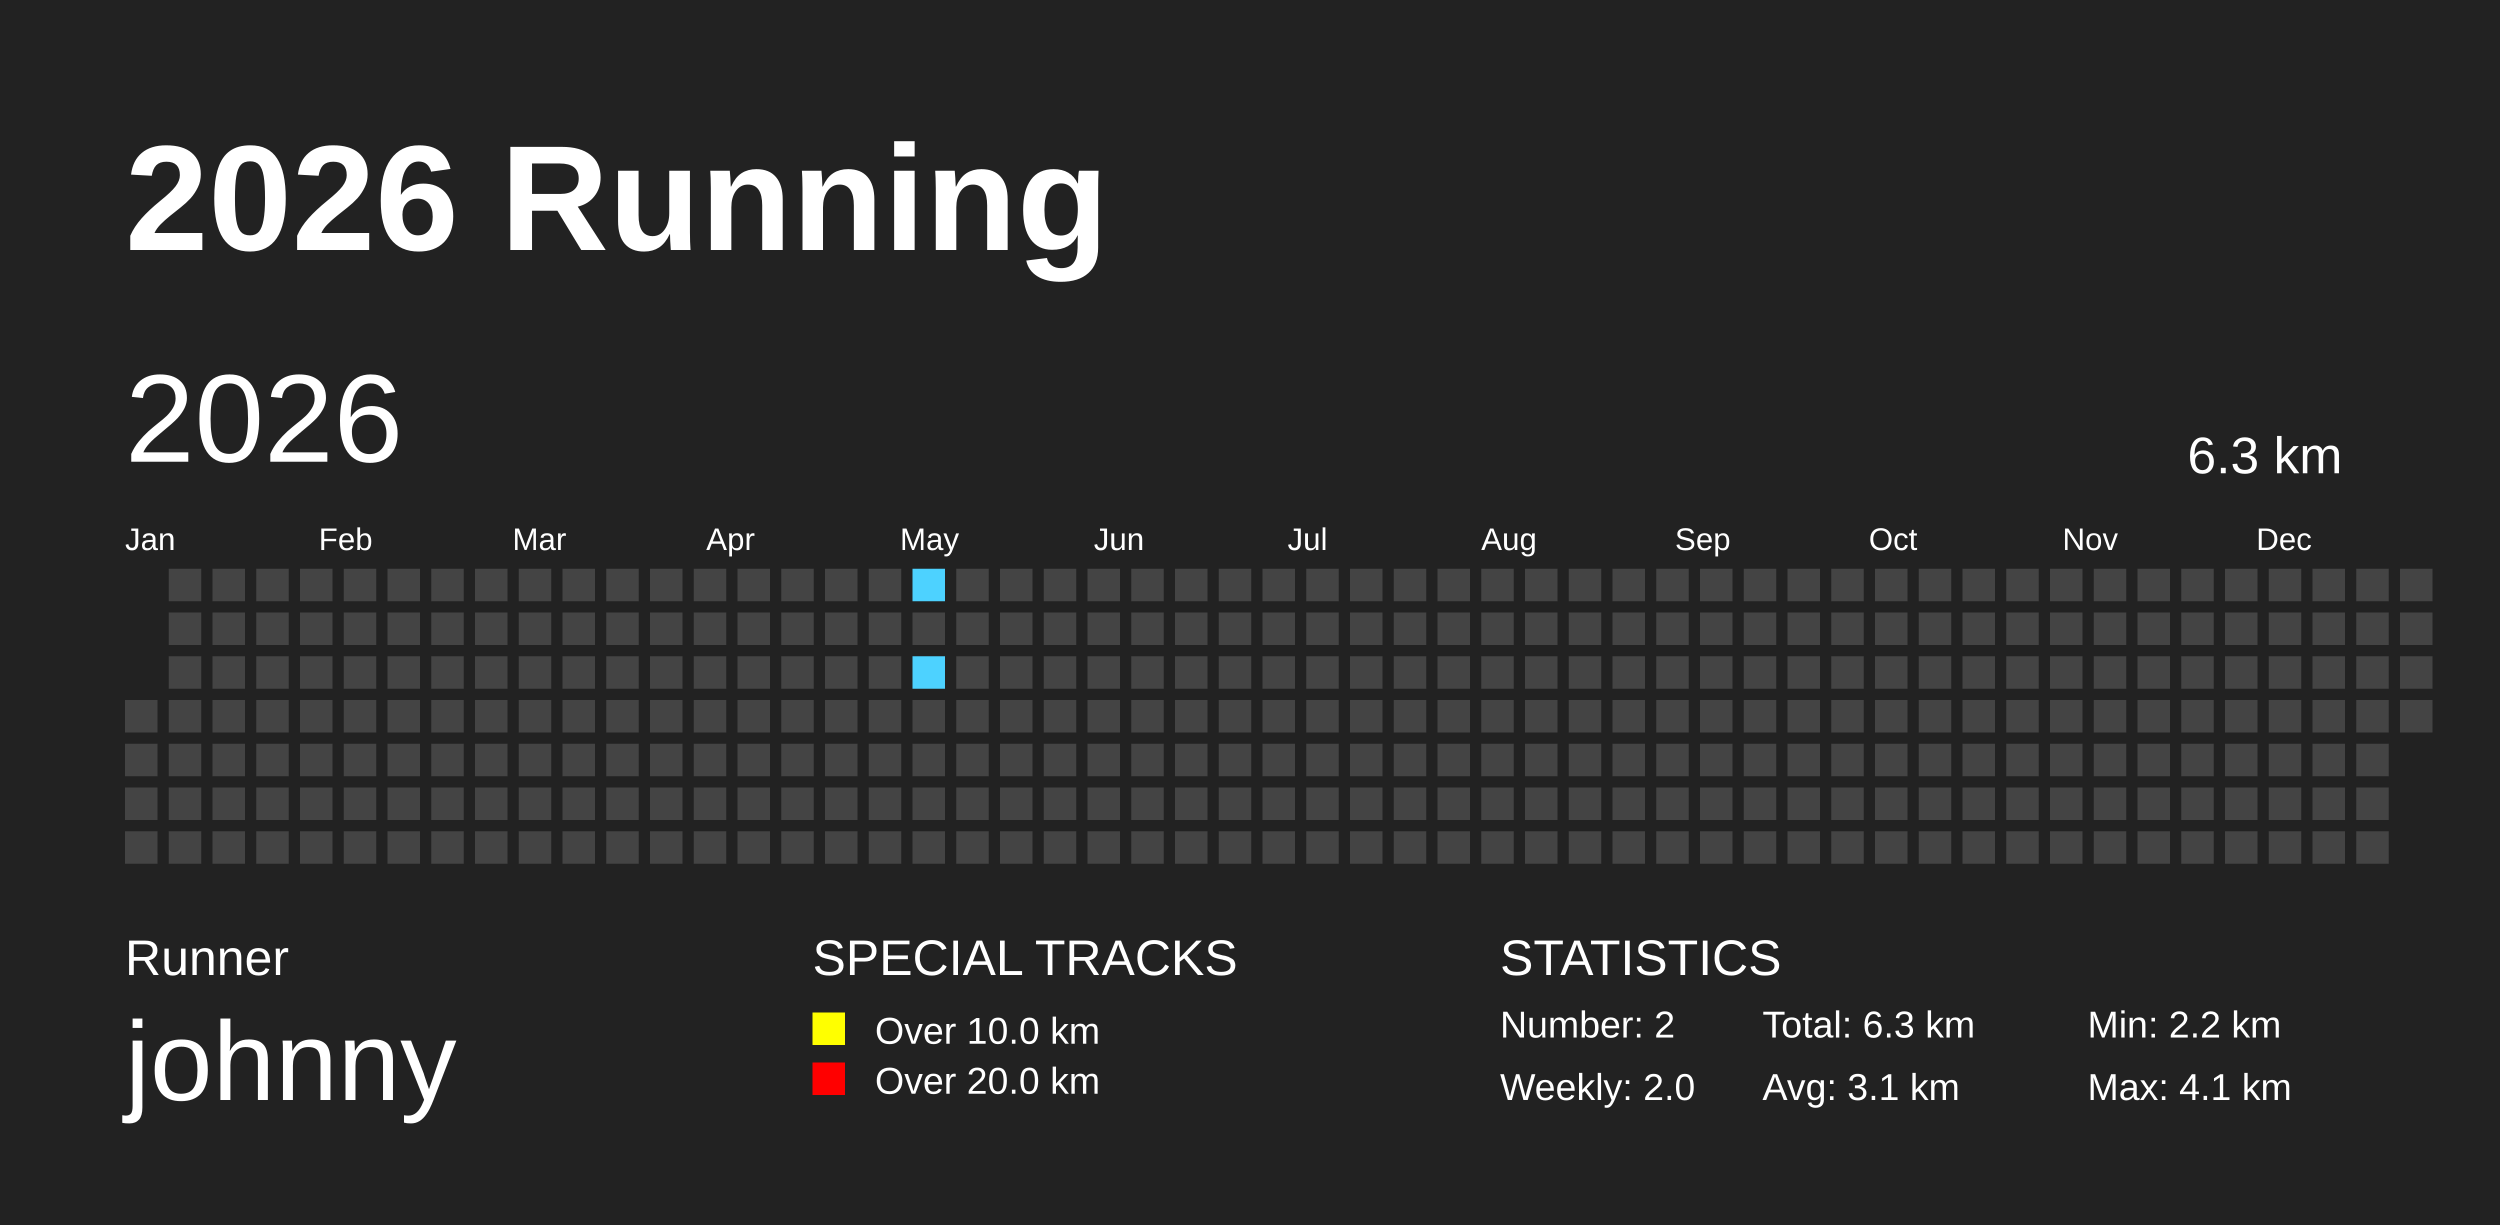
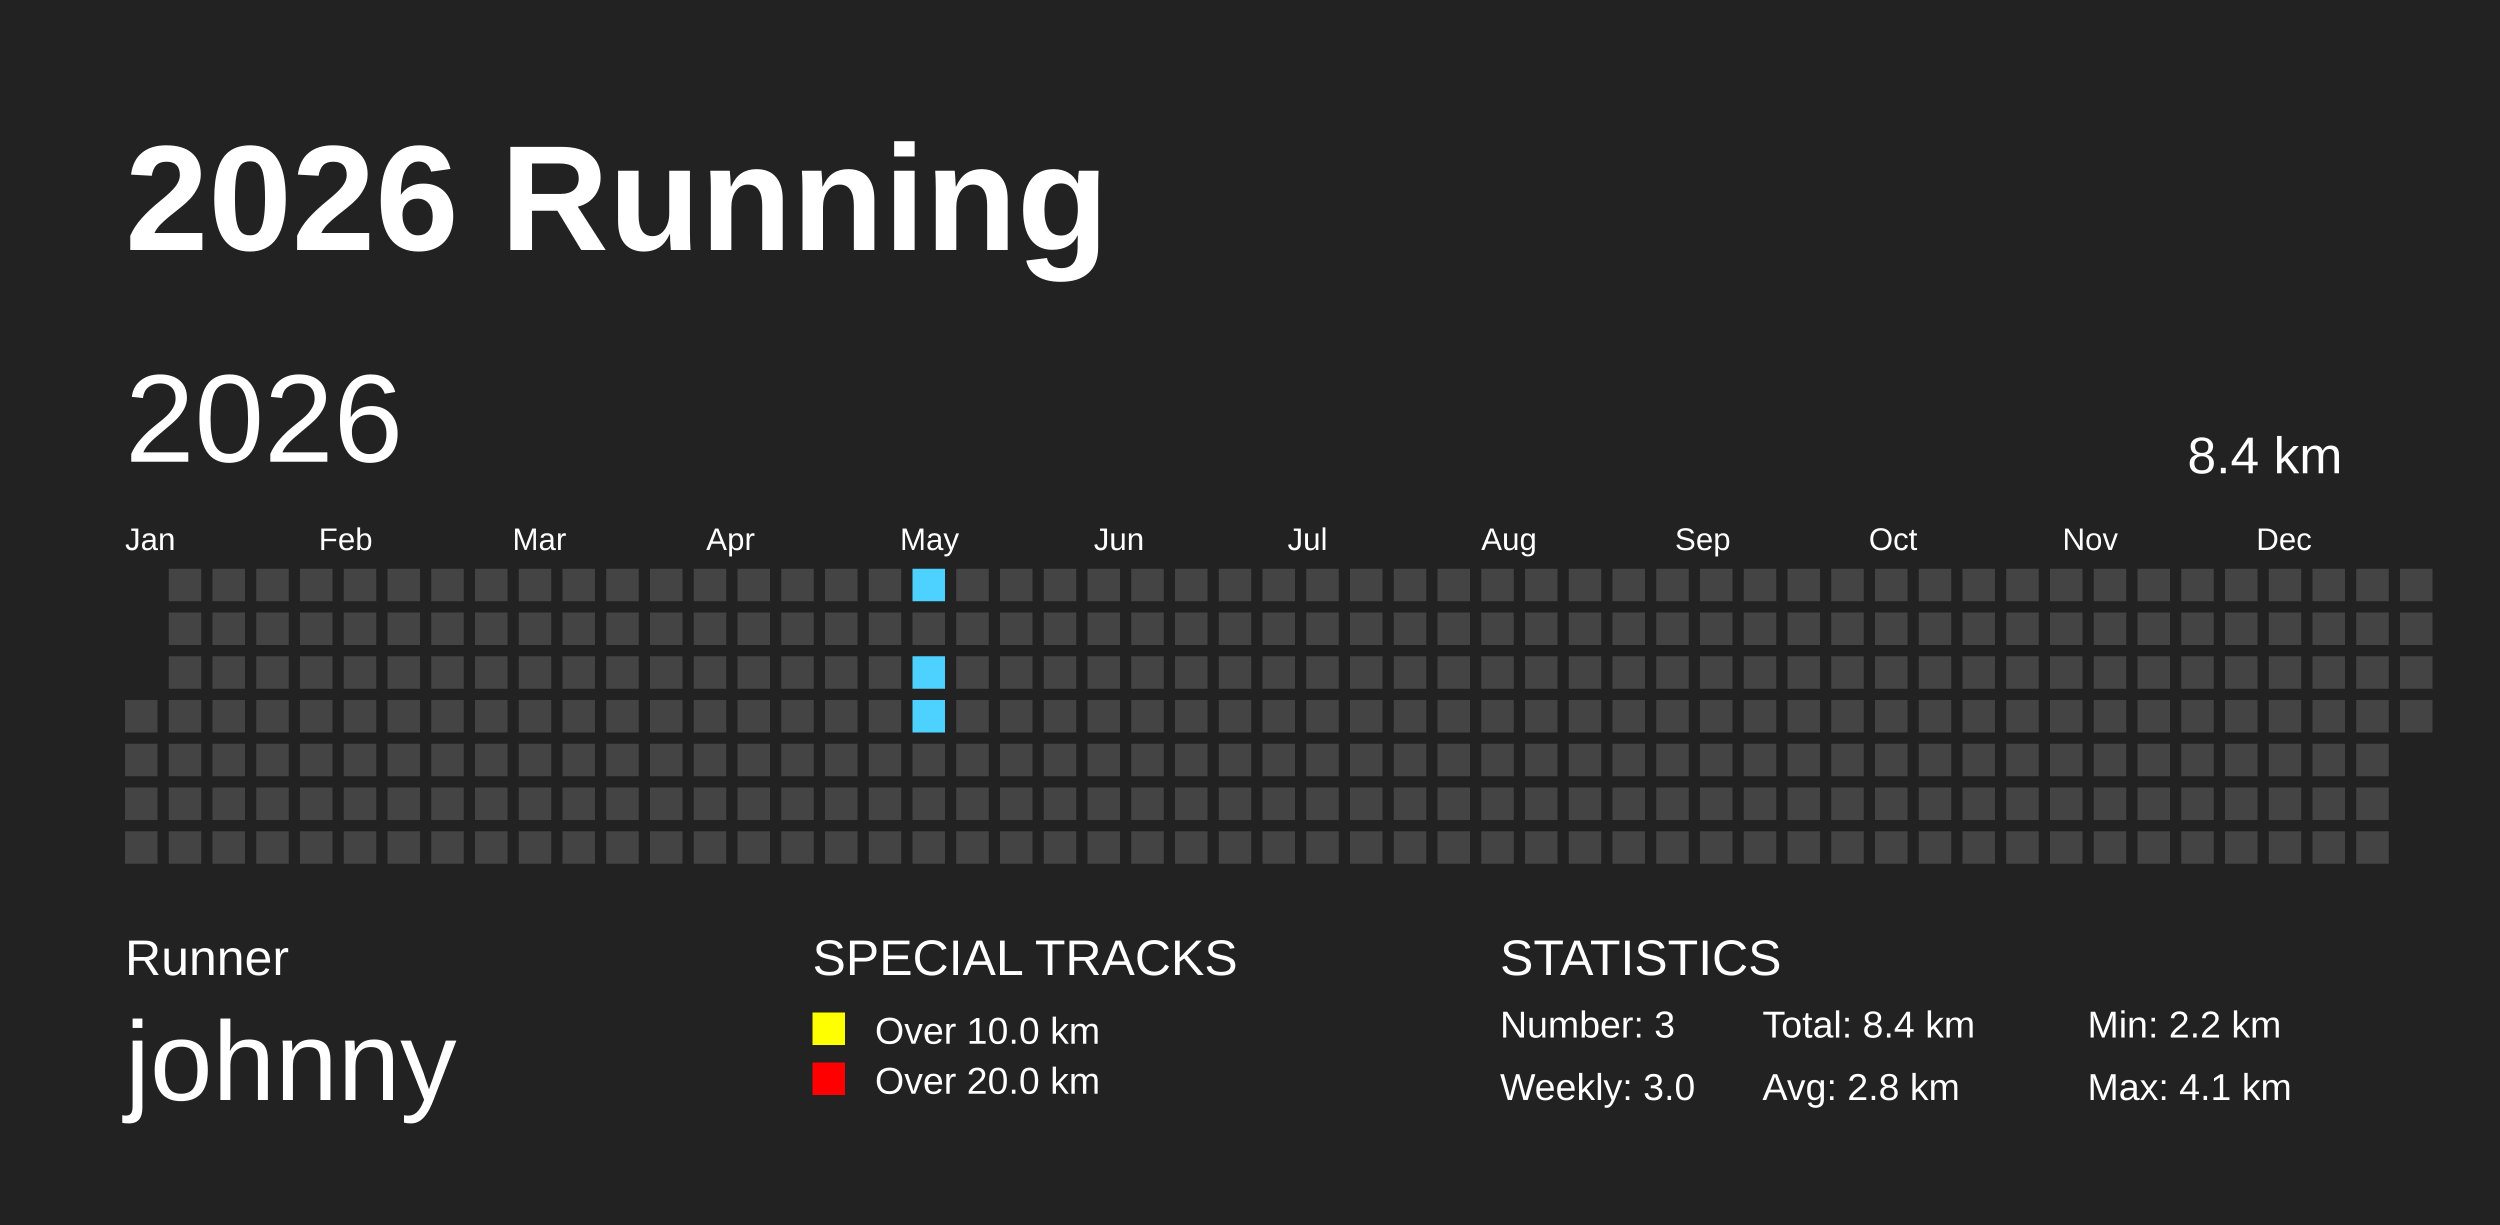
<svg xmlns="http://www.w3.org/2000/svg" baseProfile="full" height="98mm" version="1.1" viewBox="0,0,200,98" width="200mm">
  <defs>
    <pattern height="2" id="indoor-stripe" patternUnits="userSpaceOnUse" width="2">
      <line stroke="white" stroke-opacity="0.45" stroke-width="0.5" x1="0" x2="2" y1="2" y2="0" />
    </pattern>
  </defs>
  <rect fill="#222222" height="98" width="200" x="0" y="0" />
  <text fill="#FFFFFF" style="font-size:12px; font-family:Arial; font-weight:bold;" x="10" y="20">2026 Running</text>
  <text fill="#FFFFFF" style="font-size:4px; font-family:Arial" x="10" y="78">Runner</text>
  <text fill="#FFFFFF" style="font-size:9px; font-family:Arial" x="10" y="88">johnny</text>
  <text fill="#FFFFFF" style="font-size:4px; font-family:Arial" x="65" y="78">SPECIAL TRACKS</text>
  <rect fill="yellow" height="2.6" width="2.6" x="65" y="81" />
  <text fill="#FFFFFF" style="font-size:3px; font-family:Arial" x="70" y="83.5">Over 10.0 km</text>
  <rect fill="red" height="2.6" width="2.6" x="65" y="85" />
  <text fill="#FFFFFF" style="font-size:3px; font-family:Arial" x="70" y="87.5">Over 20.0 km</text>
  <text fill="#FFFFFF" style="font-size:4px; font-family:Arial" x="120" y="78">STATISTICS</text>
-   <text fill="#FFFFFF" style="font-size:3px; font-family:Arial" x="120" y="83">Number: 2</text>
-   <text fill="#FFFFFF" style="font-size:3px; font-family:Arial" x="120" y="88">Weekly: 2.0</text>
-   <text fill="#FFFFFF" style="font-size:3px; font-family:Arial" x="141" y="83">Total: 6.3 km</text>
-   <text fill="#FFFFFF" style="font-size:3px; font-family:Arial" x="141" y="88">Avg: 3.1 km</text>
+   <text fill="#FFFFFF" style="font-size:3px; font-family:Arial" x="120" y="83">Number: 3</text>
+   <text fill="#FFFFFF" style="font-size:3px; font-family:Arial" x="120" y="88">Weekly: 3.0</text>
+   <text fill="#FFFFFF" style="font-size:3px; font-family:Arial" x="141" y="83">Total: 8.4 km</text>
+   <text fill="#FFFFFF" style="font-size:3px; font-family:Arial" x="141" y="88">Avg: 2.8 km</text>
  <text fill="#FFFFFF" style="font-size:3px; font-family:Arial" x="167" y="83">Min: 2.2 km</text>
  <text fill="#FFFFFF" style="font-size:3px; font-family:Arial" x="167" y="88">Max: 4.1 km</text>
  <text dominant-baseline="hanging" fill="#FFFFFF" style="font-size:10.0px; font-family:Arial;" x="10" y="30">2026</text>
-   <text dominant-baseline="hanging" fill="#FFFFFF" style="font-size:4.125px; font-family:Arial;" x="175" y="35">6.3 km</text>
+   <text dominant-baseline="hanging" fill="#FFFFFF" style="font-size:4.125px; font-family:Arial;" x="175" y="35">8.4 km</text>
  <text fill="#FFFFFF" style="font-size:2.5px; font-family:Arial" x="10.0" y="44">Jan</text>
  <text fill="#FFFFFF" style="font-size:2.5px; font-family:Arial" x="25.5" y="44">Feb</text>
  <text fill="#FFFFFF" style="font-size:2.5px; font-family:Arial" x="41.0" y="44">Mar</text>
  <text fill="#FFFFFF" style="font-size:2.5px; font-family:Arial" x="56.5" y="44">Apr</text>
  <text fill="#FFFFFF" style="font-size:2.5px; font-family:Arial" x="72.0" y="44">May</text>
  <text fill="#FFFFFF" style="font-size:2.5px; font-family:Arial" x="87.5" y="44">Jun</text>
  <text fill="#FFFFFF" style="font-size:2.5px; font-family:Arial" x="103.0" y="44">Jul</text>
  <text fill="#FFFFFF" style="font-size:2.5px; font-family:Arial" x="118.5" y="44">Aug</text>
  <text fill="#FFFFFF" style="font-size:2.5px; font-family:Arial" x="134.0" y="44">Sep</text>
  <text fill="#FFFFFF" style="font-size:2.5px; font-family:Arial" x="149.5" y="44">Oct</text>
  <text fill="#FFFFFF" style="font-size:2.5px; font-family:Arial" x="165.0" y="44">Nov</text>
  <text fill="#FFFFFF" style="font-size:2.5px; font-family:Arial" x="180.5" y="44">Dec</text>
  <rect fill="#444444" height="2.6" width="2.6" x="10.0" y="56.0" />
  <rect fill="#444444" height="2.6" width="2.6" x="10.0" y="59.5" />
  <rect fill="#444444" height="2.6" width="2.6" x="10.0" y="63.0" />
  <rect fill="#444444" height="2.6" width="2.6" x="10.0" y="66.5" />
  <rect fill="#444444" height="2.6" width="2.6" x="13.5" y="45.5" />
  <rect fill="#444444" height="2.6" width="2.6" x="13.5" y="49.0" />
  <rect fill="#444444" height="2.6" width="2.6" x="13.5" y="52.5" />
  <rect fill="#444444" height="2.6" width="2.6" x="13.5" y="56.0" />
  <rect fill="#444444" height="2.6" width="2.6" x="13.5" y="59.5" />
  <rect fill="#444444" height="2.6" width="2.6" x="13.5" y="63.0" />
  <rect fill="#444444" height="2.6" width="2.6" x="13.5" y="66.5" />
  <rect fill="#444444" height="2.6" width="2.6" x="17.0" y="45.5" />
  <rect fill="#444444" height="2.6" width="2.6" x="17.0" y="49.0" />
  <rect fill="#444444" height="2.6" width="2.6" x="17.0" y="52.5" />
  <rect fill="#444444" height="2.6" width="2.6" x="17.0" y="56.0" />
  <rect fill="#444444" height="2.6" width="2.6" x="17.0" y="59.5" />
  <rect fill="#444444" height="2.6" width="2.6" x="17.0" y="63.0" />
  <rect fill="#444444" height="2.6" width="2.6" x="17.0" y="66.5" />
  <rect fill="#444444" height="2.6" width="2.6" x="20.5" y="45.5" />
  <rect fill="#444444" height="2.6" width="2.6" x="20.5" y="49.0" />
  <rect fill="#444444" height="2.6" width="2.6" x="20.5" y="52.5" />
  <rect fill="#444444" height="2.6" width="2.6" x="20.5" y="56.0" />
  <rect fill="#444444" height="2.6" width="2.6" x="20.5" y="59.5" />
  <rect fill="#444444" height="2.6" width="2.6" x="20.5" y="63.0" />
  <rect fill="#444444" height="2.6" width="2.6" x="20.5" y="66.5" />
  <rect fill="#444444" height="2.6" width="2.6" x="24.0" y="45.5" />
  <rect fill="#444444" height="2.6" width="2.6" x="24.0" y="49.0" />
  <rect fill="#444444" height="2.6" width="2.6" x="24.0" y="52.5" />
  <rect fill="#444444" height="2.6" width="2.6" x="24.0" y="56.0" />
  <rect fill="#444444" height="2.6" width="2.6" x="24.0" y="59.5" />
  <rect fill="#444444" height="2.6" width="2.6" x="24.0" y="63.0" />
  <rect fill="#444444" height="2.6" width="2.6" x="24.0" y="66.5" />
  <rect fill="#444444" height="2.6" width="2.6" x="27.5" y="45.5" />
  <rect fill="#444444" height="2.6" width="2.6" x="27.5" y="49.0" />
  <rect fill="#444444" height="2.6" width="2.6" x="27.5" y="52.5" />
  <rect fill="#444444" height="2.6" width="2.6" x="27.5" y="56.0" />
  <rect fill="#444444" height="2.6" width="2.6" x="27.5" y="59.5" />
  <rect fill="#444444" height="2.6" width="2.6" x="27.5" y="63.0" />
  <rect fill="#444444" height="2.6" width="2.6" x="27.5" y="66.5" />
  <rect fill="#444444" height="2.6" width="2.6" x="31.0" y="45.5" />
  <rect fill="#444444" height="2.6" width="2.6" x="31.0" y="49.0" />
  <rect fill="#444444" height="2.6" width="2.6" x="31.0" y="52.5" />
  <rect fill="#444444" height="2.6" width="2.6" x="31.0" y="56.0" />
  <rect fill="#444444" height="2.6" width="2.6" x="31.0" y="59.5" />
  <rect fill="#444444" height="2.6" width="2.6" x="31.0" y="63.0" />
  <rect fill="#444444" height="2.6" width="2.6" x="31.0" y="66.5" />
  <rect fill="#444444" height="2.6" width="2.6" x="34.5" y="45.5" />
  <rect fill="#444444" height="2.6" width="2.6" x="34.5" y="49.0" />
  <rect fill="#444444" height="2.6" width="2.6" x="34.5" y="52.5" />
  <rect fill="#444444" height="2.6" width="2.6" x="34.5" y="56.0" />
  <rect fill="#444444" height="2.6" width="2.6" x="34.5" y="59.5" />
  <rect fill="#444444" height="2.6" width="2.6" x="34.5" y="63.0" />
  <rect fill="#444444" height="2.6" width="2.6" x="34.5" y="66.5" />
  <rect fill="#444444" height="2.6" width="2.6" x="38.0" y="45.5" />
  <rect fill="#444444" height="2.6" width="2.6" x="38.0" y="49.0" />
  <rect fill="#444444" height="2.6" width="2.6" x="38.0" y="52.5" />
  <rect fill="#444444" height="2.6" width="2.6" x="38.0" y="56.0" />
  <rect fill="#444444" height="2.6" width="2.6" x="38.0" y="59.5" />
  <rect fill="#444444" height="2.6" width="2.6" x="38.0" y="63.0" />
  <rect fill="#444444" height="2.6" width="2.6" x="38.0" y="66.5" />
  <rect fill="#444444" height="2.6" width="2.6" x="41.5" y="45.5" />
  <rect fill="#444444" height="2.6" width="2.6" x="41.5" y="49.0" />
  <rect fill="#444444" height="2.6" width="2.6" x="41.5" y="52.5" />
  <rect fill="#444444" height="2.6" width="2.6" x="41.5" y="56.0" />
  <rect fill="#444444" height="2.6" width="2.6" x="41.5" y="59.5" />
  <rect fill="#444444" height="2.6" width="2.6" x="41.5" y="63.0" />
  <rect fill="#444444" height="2.6" width="2.6" x="41.5" y="66.5" />
  <rect fill="#444444" height="2.6" width="2.6" x="45.0" y="45.5" />
  <rect fill="#444444" height="2.6" width="2.6" x="45.0" y="49.0" />
  <rect fill="#444444" height="2.6" width="2.6" x="45.0" y="52.5" />
  <rect fill="#444444" height="2.6" width="2.6" x="45.0" y="56.0" />
  <rect fill="#444444" height="2.6" width="2.6" x="45.0" y="59.5" />
  <rect fill="#444444" height="2.6" width="2.6" x="45.0" y="63.0" />
  <rect fill="#444444" height="2.6" width="2.6" x="45.0" y="66.5" />
  <rect fill="#444444" height="2.6" width="2.6" x="48.5" y="45.5" />
  <rect fill="#444444" height="2.6" width="2.6" x="48.5" y="49.0" />
  <rect fill="#444444" height="2.6" width="2.6" x="48.5" y="52.5" />
  <rect fill="#444444" height="2.6" width="2.6" x="48.5" y="56.0" />
  <rect fill="#444444" height="2.6" width="2.6" x="48.5" y="59.5" />
  <rect fill="#444444" height="2.6" width="2.6" x="48.5" y="63.0" />
  <rect fill="#444444" height="2.6" width="2.6" x="48.5" y="66.5" />
  <rect fill="#444444" height="2.6" width="2.6" x="52.0" y="45.5" />
  <rect fill="#444444" height="2.6" width="2.6" x="52.0" y="49.0" />
  <rect fill="#444444" height="2.6" width="2.6" x="52.0" y="52.5" />
  <rect fill="#444444" height="2.6" width="2.6" x="52.0" y="56.0" />
  <rect fill="#444444" height="2.6" width="2.6" x="52.0" y="59.5" />
  <rect fill="#444444" height="2.6" width="2.6" x="52.0" y="63.0" />
  <rect fill="#444444" height="2.6" width="2.6" x="52.0" y="66.5" />
  <rect fill="#444444" height="2.6" width="2.6" x="55.5" y="45.5" />
  <rect fill="#444444" height="2.6" width="2.6" x="55.5" y="49.0" />
  <rect fill="#444444" height="2.6" width="2.6" x="55.5" y="52.5" />
  <rect fill="#444444" height="2.6" width="2.6" x="55.5" y="56.0" />
  <rect fill="#444444" height="2.6" width="2.6" x="55.5" y="59.5" />
  <rect fill="#444444" height="2.6" width="2.6" x="55.5" y="63.0" />
  <rect fill="#444444" height="2.6" width="2.6" x="55.5" y="66.5" />
  <rect fill="#444444" height="2.6" width="2.6" x="59.0" y="45.5" />
  <rect fill="#444444" height="2.6" width="2.6" x="59.0" y="49.0" />
  <rect fill="#444444" height="2.6" width="2.6" x="59.0" y="52.5" />
  <rect fill="#444444" height="2.6" width="2.6" x="59.0" y="56.0" />
  <rect fill="#444444" height="2.6" width="2.6" x="59.0" y="59.5" />
  <rect fill="#444444" height="2.6" width="2.6" x="59.0" y="63.0" />
  <rect fill="#444444" height="2.6" width="2.6" x="59.0" y="66.5" />
  <rect fill="#444444" height="2.6" width="2.6" x="62.5" y="45.5" />
  <rect fill="#444444" height="2.6" width="2.6" x="62.5" y="49.0" />
  <rect fill="#444444" height="2.6" width="2.6" x="62.5" y="52.5" />
  <rect fill="#444444" height="2.6" width="2.6" x="62.5" y="56.0" />
  <rect fill="#444444" height="2.6" width="2.6" x="62.5" y="59.5" />
  <rect fill="#444444" height="2.6" width="2.6" x="62.5" y="63.0" />
  <rect fill="#444444" height="2.6" width="2.6" x="62.5" y="66.5" />
  <rect fill="#444444" height="2.6" width="2.6" x="66.0" y="45.5" />
  <rect fill="#444444" height="2.6" width="2.6" x="66.0" y="49.0" />
  <rect fill="#444444" height="2.6" width="2.6" x="66.0" y="52.5" />
  <rect fill="#444444" height="2.6" width="2.6" x="66.0" y="56.0" />
  <rect fill="#444444" height="2.6" width="2.6" x="66.0" y="59.5" />
  <rect fill="#444444" height="2.6" width="2.6" x="66.0" y="63.0" />
  <rect fill="#444444" height="2.6" width="2.6" x="66.0" y="66.5" />
  <rect fill="#444444" height="2.6" width="2.6" x="69.5" y="45.5" />
  <rect fill="#444444" height="2.6" width="2.6" x="69.5" y="49.0" />
  <rect fill="#444444" height="2.6" width="2.6" x="69.5" y="52.5" />
  <rect fill="#444444" height="2.6" width="2.6" x="69.5" y="56.0" />
  <rect fill="#444444" height="2.6" width="2.6" x="69.5" y="59.5" />
  <rect fill="#444444" height="2.6" width="2.6" x="69.5" y="63.0" />
  <rect fill="#444444" height="2.6" width="2.6" x="69.5" y="66.5" />
  <rect fill="#4DD2FF" height="2.6" width="2.6" x="73.0" y="45.5" />
  <rect fill="#444444" height="2.6" width="2.6" x="73.0" y="49.0" />
  <rect fill="#4DD2FF" height="2.6" width="2.6" x="73.0" y="52.5" />
-   <rect fill="#444444" height="2.6" width="2.6" x="73.0" y="56.0" />
+   <rect fill="#4DD2FF" height="2.6" width="2.6" x="73.0" y="56.0" />
  <rect fill="#444444" height="2.6" width="2.6" x="73.0" y="59.5" />
  <rect fill="#444444" height="2.6" width="2.6" x="73.0" y="63.0" />
  <rect fill="#444444" height="2.6" width="2.6" x="73.0" y="66.5" />
  <rect fill="#444444" height="2.6" width="2.6" x="76.5" y="45.5" />
  <rect fill="#444444" height="2.6" width="2.6" x="76.5" y="49.0" />
  <rect fill="#444444" height="2.6" width="2.6" x="76.5" y="52.5" />
  <rect fill="#444444" height="2.6" width="2.6" x="76.5" y="56.0" />
  <rect fill="#444444" height="2.6" width="2.6" x="76.5" y="59.5" />
  <rect fill="#444444" height="2.6" width="2.6" x="76.5" y="63.0" />
  <rect fill="#444444" height="2.6" width="2.6" x="76.5" y="66.5" />
  <rect fill="#444444" height="2.6" width="2.6" x="80.0" y="45.5" />
  <rect fill="#444444" height="2.6" width="2.6" x="80.0" y="49.0" />
  <rect fill="#444444" height="2.6" width="2.6" x="80.0" y="52.5" />
  <rect fill="#444444" height="2.6" width="2.6" x="80.0" y="56.0" />
  <rect fill="#444444" height="2.6" width="2.6" x="80.0" y="59.5" />
  <rect fill="#444444" height="2.6" width="2.6" x="80.0" y="63.0" />
  <rect fill="#444444" height="2.6" width="2.6" x="80.0" y="66.5" />
  <rect fill="#444444" height="2.6" width="2.6" x="83.5" y="45.5" />
  <rect fill="#444444" height="2.6" width="2.6" x="83.5" y="49.0" />
  <rect fill="#444444" height="2.6" width="2.6" x="83.5" y="52.5" />
  <rect fill="#444444" height="2.6" width="2.6" x="83.5" y="56.0" />
  <rect fill="#444444" height="2.6" width="2.6" x="83.5" y="59.5" />
  <rect fill="#444444" height="2.6" width="2.6" x="83.5" y="63.0" />
  <rect fill="#444444" height="2.6" width="2.6" x="83.5" y="66.5" />
  <rect fill="#444444" height="2.6" width="2.6" x="87.0" y="45.5" />
  <rect fill="#444444" height="2.6" width="2.6" x="87.0" y="49.0" />
  <rect fill="#444444" height="2.6" width="2.6" x="87.0" y="52.5" />
  <rect fill="#444444" height="2.6" width="2.6" x="87.0" y="56.0" />
  <rect fill="#444444" height="2.6" width="2.6" x="87.0" y="59.5" />
  <rect fill="#444444" height="2.6" width="2.6" x="87.0" y="63.0" />
  <rect fill="#444444" height="2.6" width="2.6" x="87.0" y="66.5" />
  <rect fill="#444444" height="2.6" width="2.6" x="90.5" y="45.5" />
  <rect fill="#444444" height="2.6" width="2.6" x="90.5" y="49.0" />
  <rect fill="#444444" height="2.6" width="2.6" x="90.5" y="52.5" />
  <rect fill="#444444" height="2.6" width="2.6" x="90.5" y="56.0" />
  <rect fill="#444444" height="2.6" width="2.6" x="90.5" y="59.5" />
  <rect fill="#444444" height="2.6" width="2.6" x="90.5" y="63.0" />
  <rect fill="#444444" height="2.6" width="2.6" x="90.5" y="66.5" />
  <rect fill="#444444" height="2.6" width="2.6" x="94.0" y="45.5" />
  <rect fill="#444444" height="2.6" width="2.6" x="94.0" y="49.0" />
  <rect fill="#444444" height="2.6" width="2.6" x="94.0" y="52.5" />
  <rect fill="#444444" height="2.6" width="2.6" x="94.0" y="56.0" />
  <rect fill="#444444" height="2.6" width="2.6" x="94.0" y="59.5" />
  <rect fill="#444444" height="2.6" width="2.6" x="94.0" y="63.0" />
  <rect fill="#444444" height="2.6" width="2.6" x="94.0" y="66.5" />
  <rect fill="#444444" height="2.6" width="2.6" x="97.5" y="45.5" />
  <rect fill="#444444" height="2.6" width="2.6" x="97.5" y="49.0" />
  <rect fill="#444444" height="2.6" width="2.6" x="97.5" y="52.5" />
  <rect fill="#444444" height="2.6" width="2.6" x="97.5" y="56.0" />
  <rect fill="#444444" height="2.6" width="2.6" x="97.5" y="59.5" />
  <rect fill="#444444" height="2.6" width="2.6" x="97.5" y="63.0" />
  <rect fill="#444444" height="2.6" width="2.6" x="97.5" y="66.5" />
  <rect fill="#444444" height="2.6" width="2.6" x="101.0" y="45.5" />
  <rect fill="#444444" height="2.6" width="2.6" x="101.0" y="49.0" />
  <rect fill="#444444" height="2.6" width="2.6" x="101.0" y="52.5" />
  <rect fill="#444444" height="2.6" width="2.6" x="101.0" y="56.0" />
  <rect fill="#444444" height="2.6" width="2.6" x="101.0" y="59.5" />
  <rect fill="#444444" height="2.6" width="2.6" x="101.0" y="63.0" />
  <rect fill="#444444" height="2.6" width="2.6" x="101.0" y="66.5" />
  <rect fill="#444444" height="2.6" width="2.6" x="104.5" y="45.5" />
  <rect fill="#444444" height="2.6" width="2.6" x="104.5" y="49.0" />
  <rect fill="#444444" height="2.6" width="2.6" x="104.5" y="52.5" />
  <rect fill="#444444" height="2.6" width="2.6" x="104.5" y="56.0" />
  <rect fill="#444444" height="2.6" width="2.6" x="104.5" y="59.5" />
  <rect fill="#444444" height="2.6" width="2.6" x="104.5" y="63.0" />
  <rect fill="#444444" height="2.6" width="2.6" x="104.5" y="66.5" />
  <rect fill="#444444" height="2.6" width="2.6" x="108.0" y="45.5" />
  <rect fill="#444444" height="2.6" width="2.6" x="108.0" y="49.0" />
  <rect fill="#444444" height="2.6" width="2.6" x="108.0" y="52.5" />
  <rect fill="#444444" height="2.6" width="2.6" x="108.0" y="56.0" />
  <rect fill="#444444" height="2.6" width="2.6" x="108.0" y="59.5" />
  <rect fill="#444444" height="2.6" width="2.6" x="108.0" y="63.0" />
  <rect fill="#444444" height="2.6" width="2.6" x="108.0" y="66.5" />
  <rect fill="#444444" height="2.6" width="2.6" x="111.5" y="45.5" />
  <rect fill="#444444" height="2.6" width="2.6" x="111.5" y="49.0" />
  <rect fill="#444444" height="2.6" width="2.6" x="111.5" y="52.5" />
  <rect fill="#444444" height="2.6" width="2.6" x="111.5" y="56.0" />
  <rect fill="#444444" height="2.6" width="2.6" x="111.5" y="59.5" />
  <rect fill="#444444" height="2.6" width="2.6" x="111.5" y="63.0" />
  <rect fill="#444444" height="2.6" width="2.6" x="111.5" y="66.5" />
  <rect fill="#444444" height="2.6" width="2.6" x="115.0" y="45.5" />
  <rect fill="#444444" height="2.6" width="2.6" x="115.0" y="49.0" />
  <rect fill="#444444" height="2.6" width="2.6" x="115.0" y="52.5" />
  <rect fill="#444444" height="2.6" width="2.6" x="115.0" y="56.0" />
  <rect fill="#444444" height="2.6" width="2.6" x="115.0" y="59.5" />
  <rect fill="#444444" height="2.6" width="2.6" x="115.0" y="63.0" />
  <rect fill="#444444" height="2.6" width="2.6" x="115.0" y="66.5" />
  <rect fill="#444444" height="2.6" width="2.6" x="118.5" y="45.5" />
  <rect fill="#444444" height="2.6" width="2.6" x="118.5" y="49.0" />
  <rect fill="#444444" height="2.6" width="2.6" x="118.5" y="52.5" />
  <rect fill="#444444" height="2.6" width="2.6" x="118.5" y="56.0" />
  <rect fill="#444444" height="2.6" width="2.6" x="118.5" y="59.5" />
  <rect fill="#444444" height="2.6" width="2.6" x="118.5" y="63.0" />
  <rect fill="#444444" height="2.6" width="2.6" x="118.5" y="66.5" />
  <rect fill="#444444" height="2.6" width="2.6" x="122.0" y="45.5" />
  <rect fill="#444444" height="2.6" width="2.6" x="122.0" y="49.0" />
  <rect fill="#444444" height="2.6" width="2.6" x="122.0" y="52.5" />
  <rect fill="#444444" height="2.6" width="2.6" x="122.0" y="56.0" />
  <rect fill="#444444" height="2.6" width="2.6" x="122.0" y="59.5" />
  <rect fill="#444444" height="2.6" width="2.6" x="122.0" y="63.0" />
  <rect fill="#444444" height="2.6" width="2.6" x="122.0" y="66.5" />
  <rect fill="#444444" height="2.6" width="2.6" x="125.5" y="45.5" />
  <rect fill="#444444" height="2.6" width="2.6" x="125.5" y="49.0" />
  <rect fill="#444444" height="2.6" width="2.6" x="125.5" y="52.5" />
  <rect fill="#444444" height="2.6" width="2.6" x="125.5" y="56.0" />
  <rect fill="#444444" height="2.6" width="2.6" x="125.5" y="59.5" />
  <rect fill="#444444" height="2.6" width="2.6" x="125.5" y="63.0" />
  <rect fill="#444444" height="2.6" width="2.6" x="125.5" y="66.5" />
  <rect fill="#444444" height="2.6" width="2.6" x="129.0" y="45.5" />
  <rect fill="#444444" height="2.6" width="2.6" x="129.0" y="49.0" />
  <rect fill="#444444" height="2.6" width="2.6" x="129.0" y="52.5" />
  <rect fill="#444444" height="2.6" width="2.6" x="129.0" y="56.0" />
  <rect fill="#444444" height="2.6" width="2.6" x="129.0" y="59.5" />
  <rect fill="#444444" height="2.6" width="2.6" x="129.0" y="63.0" />
  <rect fill="#444444" height="2.6" width="2.6" x="129.0" y="66.5" />
  <rect fill="#444444" height="2.6" width="2.6" x="132.5" y="45.5" />
  <rect fill="#444444" height="2.6" width="2.6" x="132.5" y="49.0" />
  <rect fill="#444444" height="2.6" width="2.6" x="132.5" y="52.5" />
  <rect fill="#444444" height="2.6" width="2.6" x="132.5" y="56.0" />
  <rect fill="#444444" height="2.6" width="2.6" x="132.5" y="59.5" />
  <rect fill="#444444" height="2.6" width="2.6" x="132.5" y="63.0" />
  <rect fill="#444444" height="2.6" width="2.6" x="132.5" y="66.5" />
  <rect fill="#444444" height="2.6" width="2.6" x="136.0" y="45.5" />
  <rect fill="#444444" height="2.6" width="2.6" x="136.0" y="49.0" />
  <rect fill="#444444" height="2.6" width="2.6" x="136.0" y="52.5" />
  <rect fill="#444444" height="2.6" width="2.6" x="136.0" y="56.0" />
  <rect fill="#444444" height="2.6" width="2.6" x="136.0" y="59.5" />
  <rect fill="#444444" height="2.6" width="2.6" x="136.0" y="63.0" />
  <rect fill="#444444" height="2.6" width="2.6" x="136.0" y="66.5" />
  <rect fill="#444444" height="2.6" width="2.6" x="139.5" y="45.5" />
  <rect fill="#444444" height="2.6" width="2.6" x="139.5" y="49.0" />
  <rect fill="#444444" height="2.6" width="2.6" x="139.5" y="52.5" />
  <rect fill="#444444" height="2.6" width="2.6" x="139.5" y="56.0" />
  <rect fill="#444444" height="2.6" width="2.6" x="139.5" y="59.5" />
  <rect fill="#444444" height="2.6" width="2.6" x="139.5" y="63.0" />
  <rect fill="#444444" height="2.6" width="2.6" x="139.5" y="66.5" />
  <rect fill="#444444" height="2.6" width="2.6" x="143.0" y="45.5" />
  <rect fill="#444444" height="2.6" width="2.6" x="143.0" y="49.0" />
  <rect fill="#444444" height="2.6" width="2.6" x="143.0" y="52.5" />
  <rect fill="#444444" height="2.6" width="2.6" x="143.0" y="56.0" />
  <rect fill="#444444" height="2.6" width="2.6" x="143.0" y="59.5" />
  <rect fill="#444444" height="2.6" width="2.6" x="143.0" y="63.0" />
  <rect fill="#444444" height="2.6" width="2.6" x="143.0" y="66.5" />
  <rect fill="#444444" height="2.6" width="2.6" x="146.5" y="45.5" />
  <rect fill="#444444" height="2.6" width="2.6" x="146.5" y="49.0" />
  <rect fill="#444444" height="2.6" width="2.6" x="146.5" y="52.5" />
  <rect fill="#444444" height="2.6" width="2.6" x="146.5" y="56.0" />
  <rect fill="#444444" height="2.6" width="2.6" x="146.5" y="59.5" />
  <rect fill="#444444" height="2.6" width="2.6" x="146.5" y="63.0" />
  <rect fill="#444444" height="2.6" width="2.6" x="146.5" y="66.5" />
  <rect fill="#444444" height="2.6" width="2.6" x="150.0" y="45.5" />
  <rect fill="#444444" height="2.6" width="2.6" x="150.0" y="49.0" />
  <rect fill="#444444" height="2.6" width="2.6" x="150.0" y="52.5" />
  <rect fill="#444444" height="2.6" width="2.6" x="150.0" y="56.0" />
  <rect fill="#444444" height="2.6" width="2.6" x="150.0" y="59.5" />
  <rect fill="#444444" height="2.6" width="2.6" x="150.0" y="63.0" />
  <rect fill="#444444" height="2.6" width="2.6" x="150.0" y="66.5" />
  <rect fill="#444444" height="2.6" width="2.6" x="153.5" y="45.5" />
  <rect fill="#444444" height="2.6" width="2.6" x="153.5" y="49.0" />
  <rect fill="#444444" height="2.6" width="2.6" x="153.5" y="52.5" />
  <rect fill="#444444" height="2.6" width="2.6" x="153.5" y="56.0" />
  <rect fill="#444444" height="2.6" width="2.6" x="153.5" y="59.5" />
  <rect fill="#444444" height="2.6" width="2.6" x="153.5" y="63.0" />
  <rect fill="#444444" height="2.6" width="2.6" x="153.5" y="66.5" />
  <rect fill="#444444" height="2.6" width="2.6" x="157.0" y="45.5" />
  <rect fill="#444444" height="2.6" width="2.6" x="157.0" y="49.0" />
  <rect fill="#444444" height="2.6" width="2.6" x="157.0" y="52.5" />
  <rect fill="#444444" height="2.6" width="2.6" x="157.0" y="56.0" />
  <rect fill="#444444" height="2.6" width="2.6" x="157.0" y="59.5" />
  <rect fill="#444444" height="2.6" width="2.6" x="157.0" y="63.0" />
  <rect fill="#444444" height="2.6" width="2.6" x="157.0" y="66.5" />
  <rect fill="#444444" height="2.6" width="2.6" x="160.5" y="45.5" />
  <rect fill="#444444" height="2.6" width="2.6" x="160.5" y="49.0" />
  <rect fill="#444444" height="2.6" width="2.6" x="160.5" y="52.5" />
  <rect fill="#444444" height="2.6" width="2.6" x="160.5" y="56.0" />
  <rect fill="#444444" height="2.6" width="2.6" x="160.5" y="59.5" />
  <rect fill="#444444" height="2.6" width="2.6" x="160.5" y="63.0" />
  <rect fill="#444444" height="2.6" width="2.6" x="160.5" y="66.5" />
  <rect fill="#444444" height="2.6" width="2.6" x="164.0" y="45.5" />
  <rect fill="#444444" height="2.6" width="2.6" x="164.0" y="49.0" />
  <rect fill="#444444" height="2.6" width="2.6" x="164.0" y="52.5" />
  <rect fill="#444444" height="2.6" width="2.6" x="164.0" y="56.0" />
  <rect fill="#444444" height="2.6" width="2.6" x="164.0" y="59.5" />
  <rect fill="#444444" height="2.6" width="2.6" x="164.0" y="63.0" />
  <rect fill="#444444" height="2.6" width="2.6" x="164.0" y="66.5" />
  <rect fill="#444444" height="2.6" width="2.6" x="167.5" y="45.5" />
  <rect fill="#444444" height="2.6" width="2.6" x="167.5" y="49.0" />
  <rect fill="#444444" height="2.6" width="2.6" x="167.5" y="52.5" />
  <rect fill="#444444" height="2.6" width="2.6" x="167.5" y="56.0" />
  <rect fill="#444444" height="2.6" width="2.6" x="167.5" y="59.5" />
  <rect fill="#444444" height="2.6" width="2.6" x="167.5" y="63.0" />
  <rect fill="#444444" height="2.6" width="2.6" x="167.5" y="66.5" />
  <rect fill="#444444" height="2.6" width="2.6" x="171.0" y="45.5" />
  <rect fill="#444444" height="2.6" width="2.6" x="171.0" y="49.0" />
  <rect fill="#444444" height="2.6" width="2.6" x="171.0" y="52.5" />
  <rect fill="#444444" height="2.6" width="2.6" x="171.0" y="56.0" />
  <rect fill="#444444" height="2.6" width="2.6" x="171.0" y="59.5" />
  <rect fill="#444444" height="2.6" width="2.6" x="171.0" y="63.0" />
  <rect fill="#444444" height="2.6" width="2.6" x="171.0" y="66.5" />
  <rect fill="#444444" height="2.6" width="2.6" x="174.5" y="45.5" />
  <rect fill="#444444" height="2.6" width="2.6" x="174.5" y="49.0" />
  <rect fill="#444444" height="2.6" width="2.6" x="174.5" y="52.5" />
  <rect fill="#444444" height="2.6" width="2.6" x="174.5" y="56.0" />
  <rect fill="#444444" height="2.6" width="2.6" x="174.5" y="59.5" />
  <rect fill="#444444" height="2.6" width="2.6" x="174.5" y="63.0" />
  <rect fill="#444444" height="2.6" width="2.6" x="174.5" y="66.5" />
  <rect fill="#444444" height="2.6" width="2.6" x="178.0" y="45.5" />
  <rect fill="#444444" height="2.6" width="2.6" x="178.0" y="49.0" />
  <rect fill="#444444" height="2.6" width="2.6" x="178.0" y="52.5" />
  <rect fill="#444444" height="2.6" width="2.6" x="178.0" y="56.0" />
  <rect fill="#444444" height="2.6" width="2.6" x="178.0" y="59.5" />
  <rect fill="#444444" height="2.6" width="2.6" x="178.0" y="63.0" />
  <rect fill="#444444" height="2.6" width="2.6" x="178.0" y="66.5" />
  <rect fill="#444444" height="2.6" width="2.6" x="181.5" y="45.5" />
  <rect fill="#444444" height="2.6" width="2.6" x="181.5" y="49.0" />
  <rect fill="#444444" height="2.6" width="2.6" x="181.5" y="52.5" />
  <rect fill="#444444" height="2.6" width="2.6" x="181.5" y="56.0" />
  <rect fill="#444444" height="2.6" width="2.6" x="181.5" y="59.5" />
  <rect fill="#444444" height="2.6" width="2.6" x="181.5" y="63.0" />
  <rect fill="#444444" height="2.6" width="2.6" x="181.5" y="66.5" />
  <rect fill="#444444" height="2.6" width="2.6" x="185.0" y="45.5" />
  <rect fill="#444444" height="2.6" width="2.6" x="185.0" y="49.0" />
  <rect fill="#444444" height="2.6" width="2.6" x="185.0" y="52.5" />
  <rect fill="#444444" height="2.6" width="2.6" x="185.0" y="56.0" />
  <rect fill="#444444" height="2.6" width="2.6" x="185.0" y="59.5" />
  <rect fill="#444444" height="2.6" width="2.6" x="185.0" y="63.0" />
  <rect fill="#444444" height="2.6" width="2.6" x="185.0" y="66.5" />
  <rect fill="#444444" height="2.6" width="2.6" x="188.5" y="45.5" />
  <rect fill="#444444" height="2.6" width="2.6" x="188.5" y="49.0" />
  <rect fill="#444444" height="2.6" width="2.6" x="188.5" y="52.5" />
  <rect fill="#444444" height="2.6" width="2.6" x="188.5" y="56.0" />
  <rect fill="#444444" height="2.6" width="2.6" x="188.5" y="59.5" />
  <rect fill="#444444" height="2.6" width="2.6" x="188.5" y="63.0" />
  <rect fill="#444444" height="2.6" width="2.6" x="188.5" y="66.5" />
  <rect fill="#444444" height="2.6" width="2.6" x="192.0" y="45.5" />
  <rect fill="#444444" height="2.6" width="2.6" x="192.0" y="49.0" />
  <rect fill="#444444" height="2.6" width="2.6" x="192.0" y="52.5" />
  <rect fill="#444444" height="2.6" width="2.6" x="192.0" y="56.0" />
</svg>
